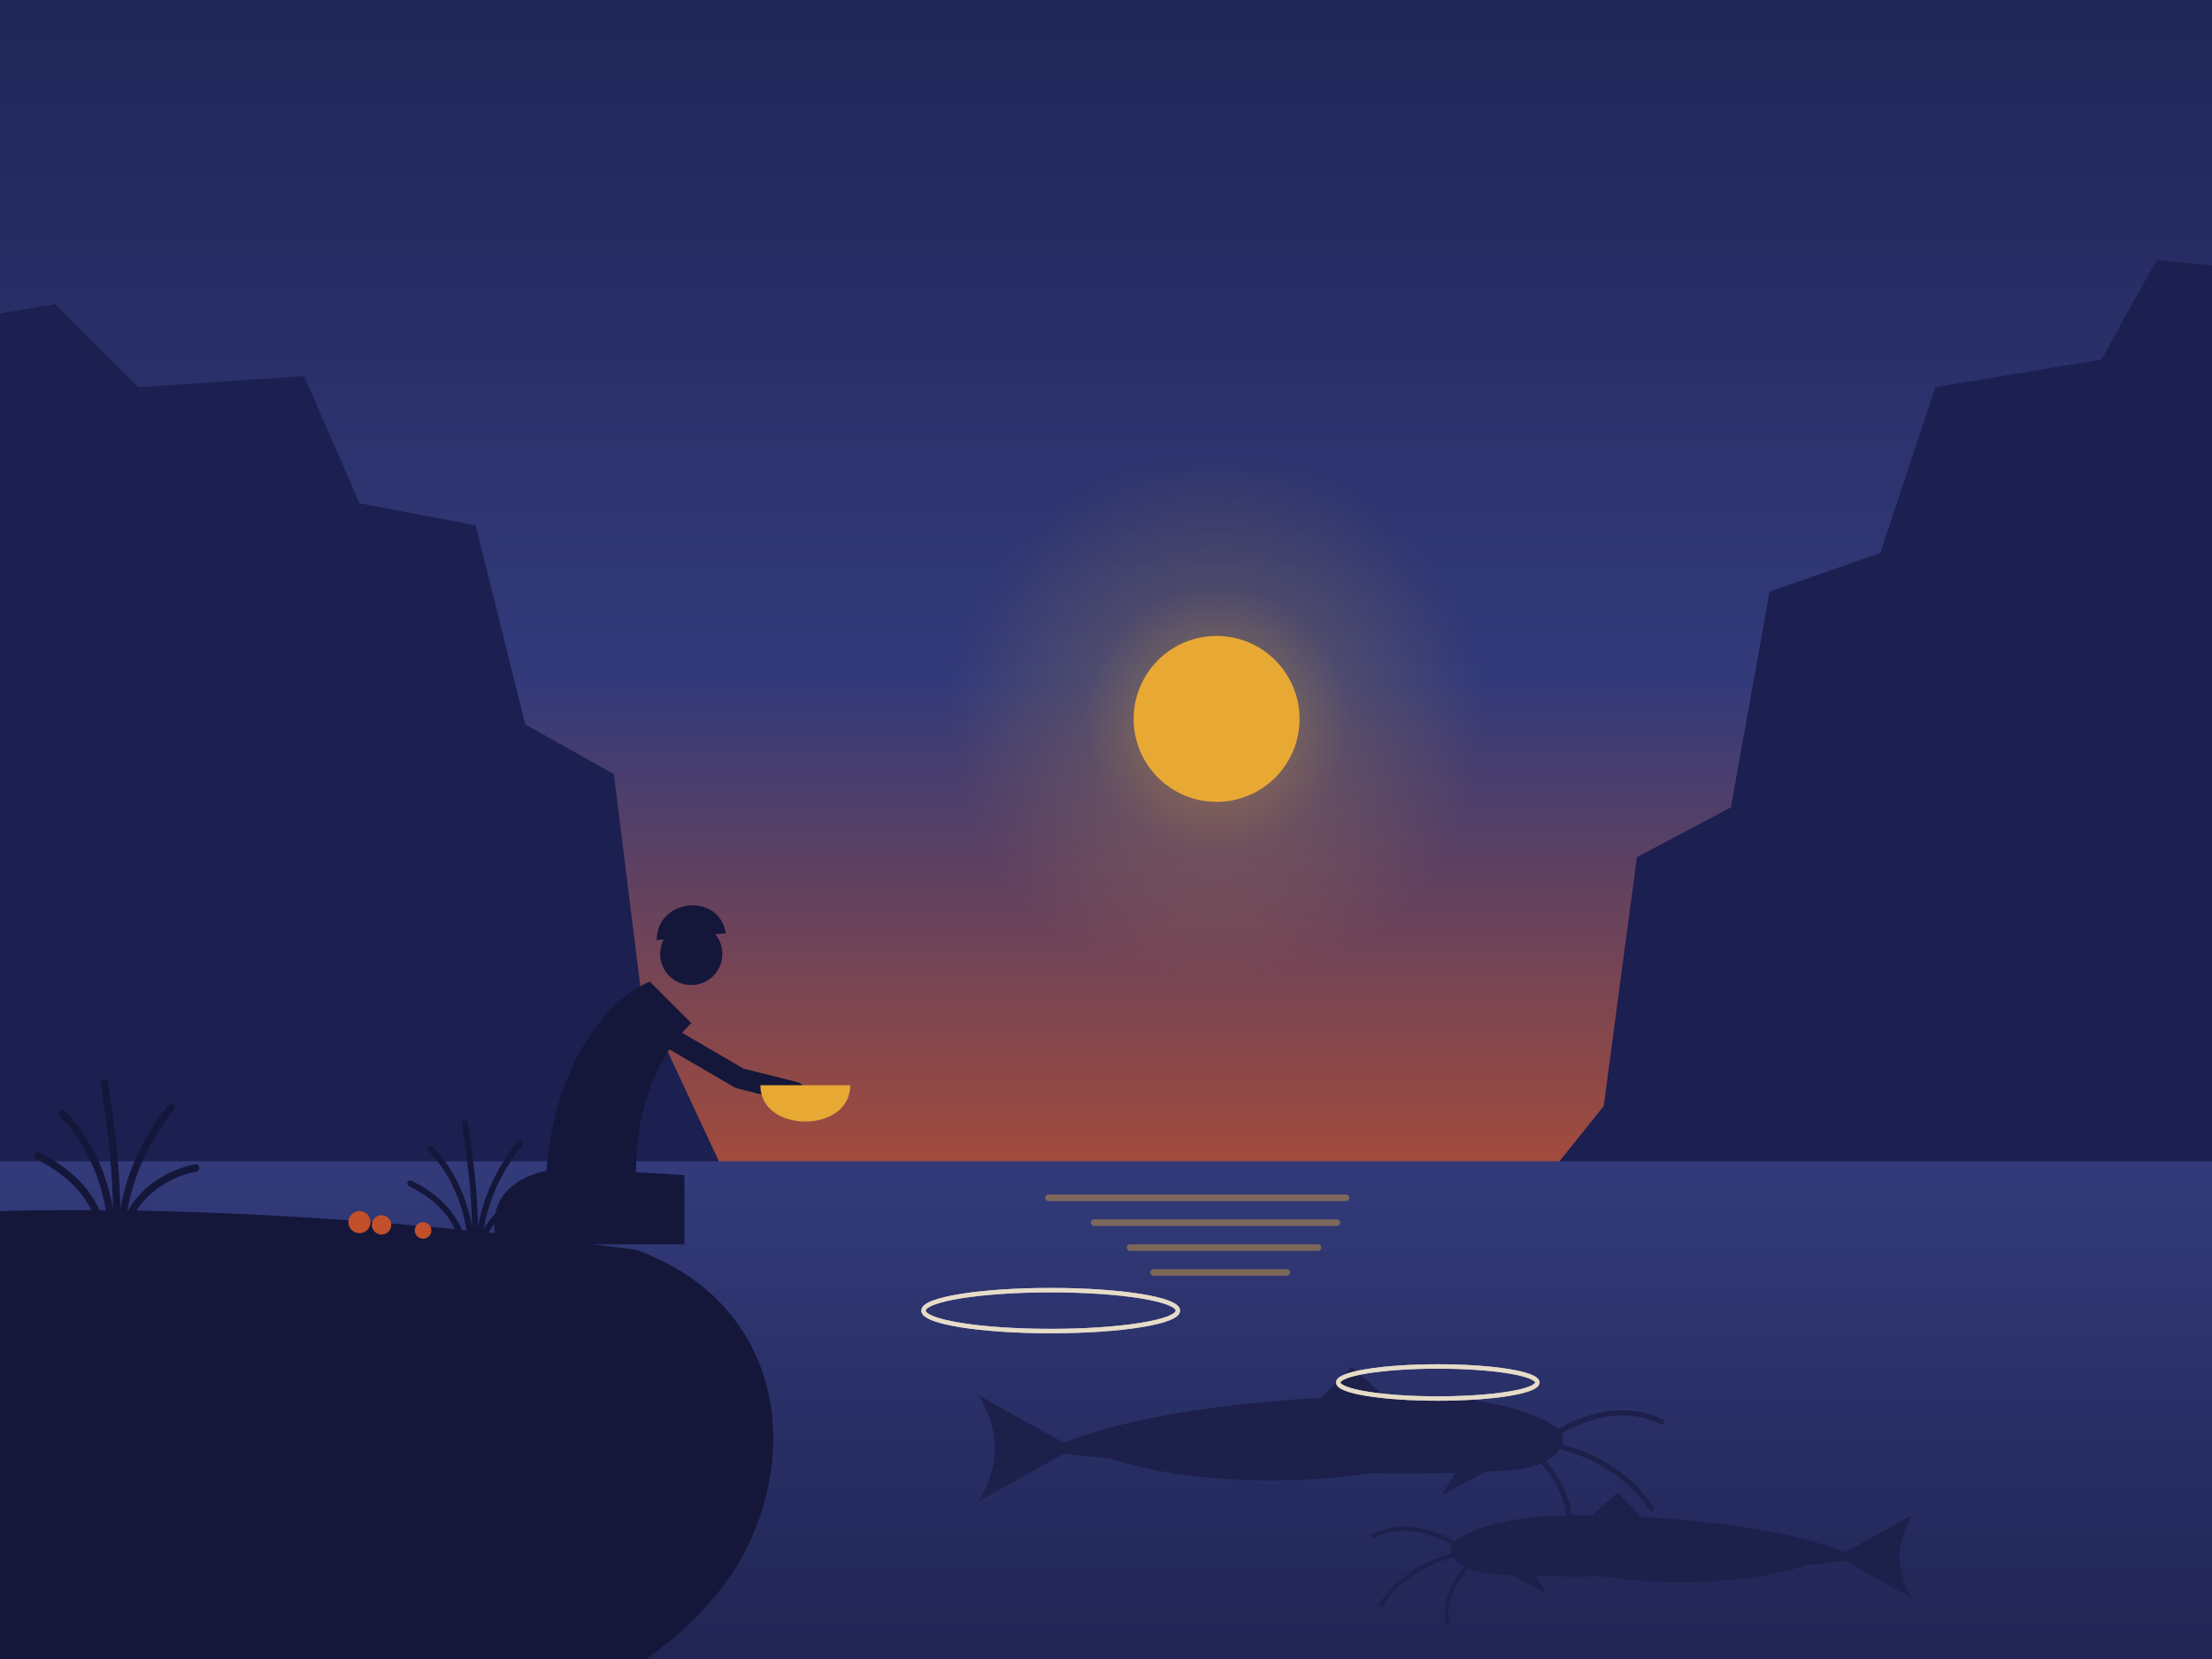
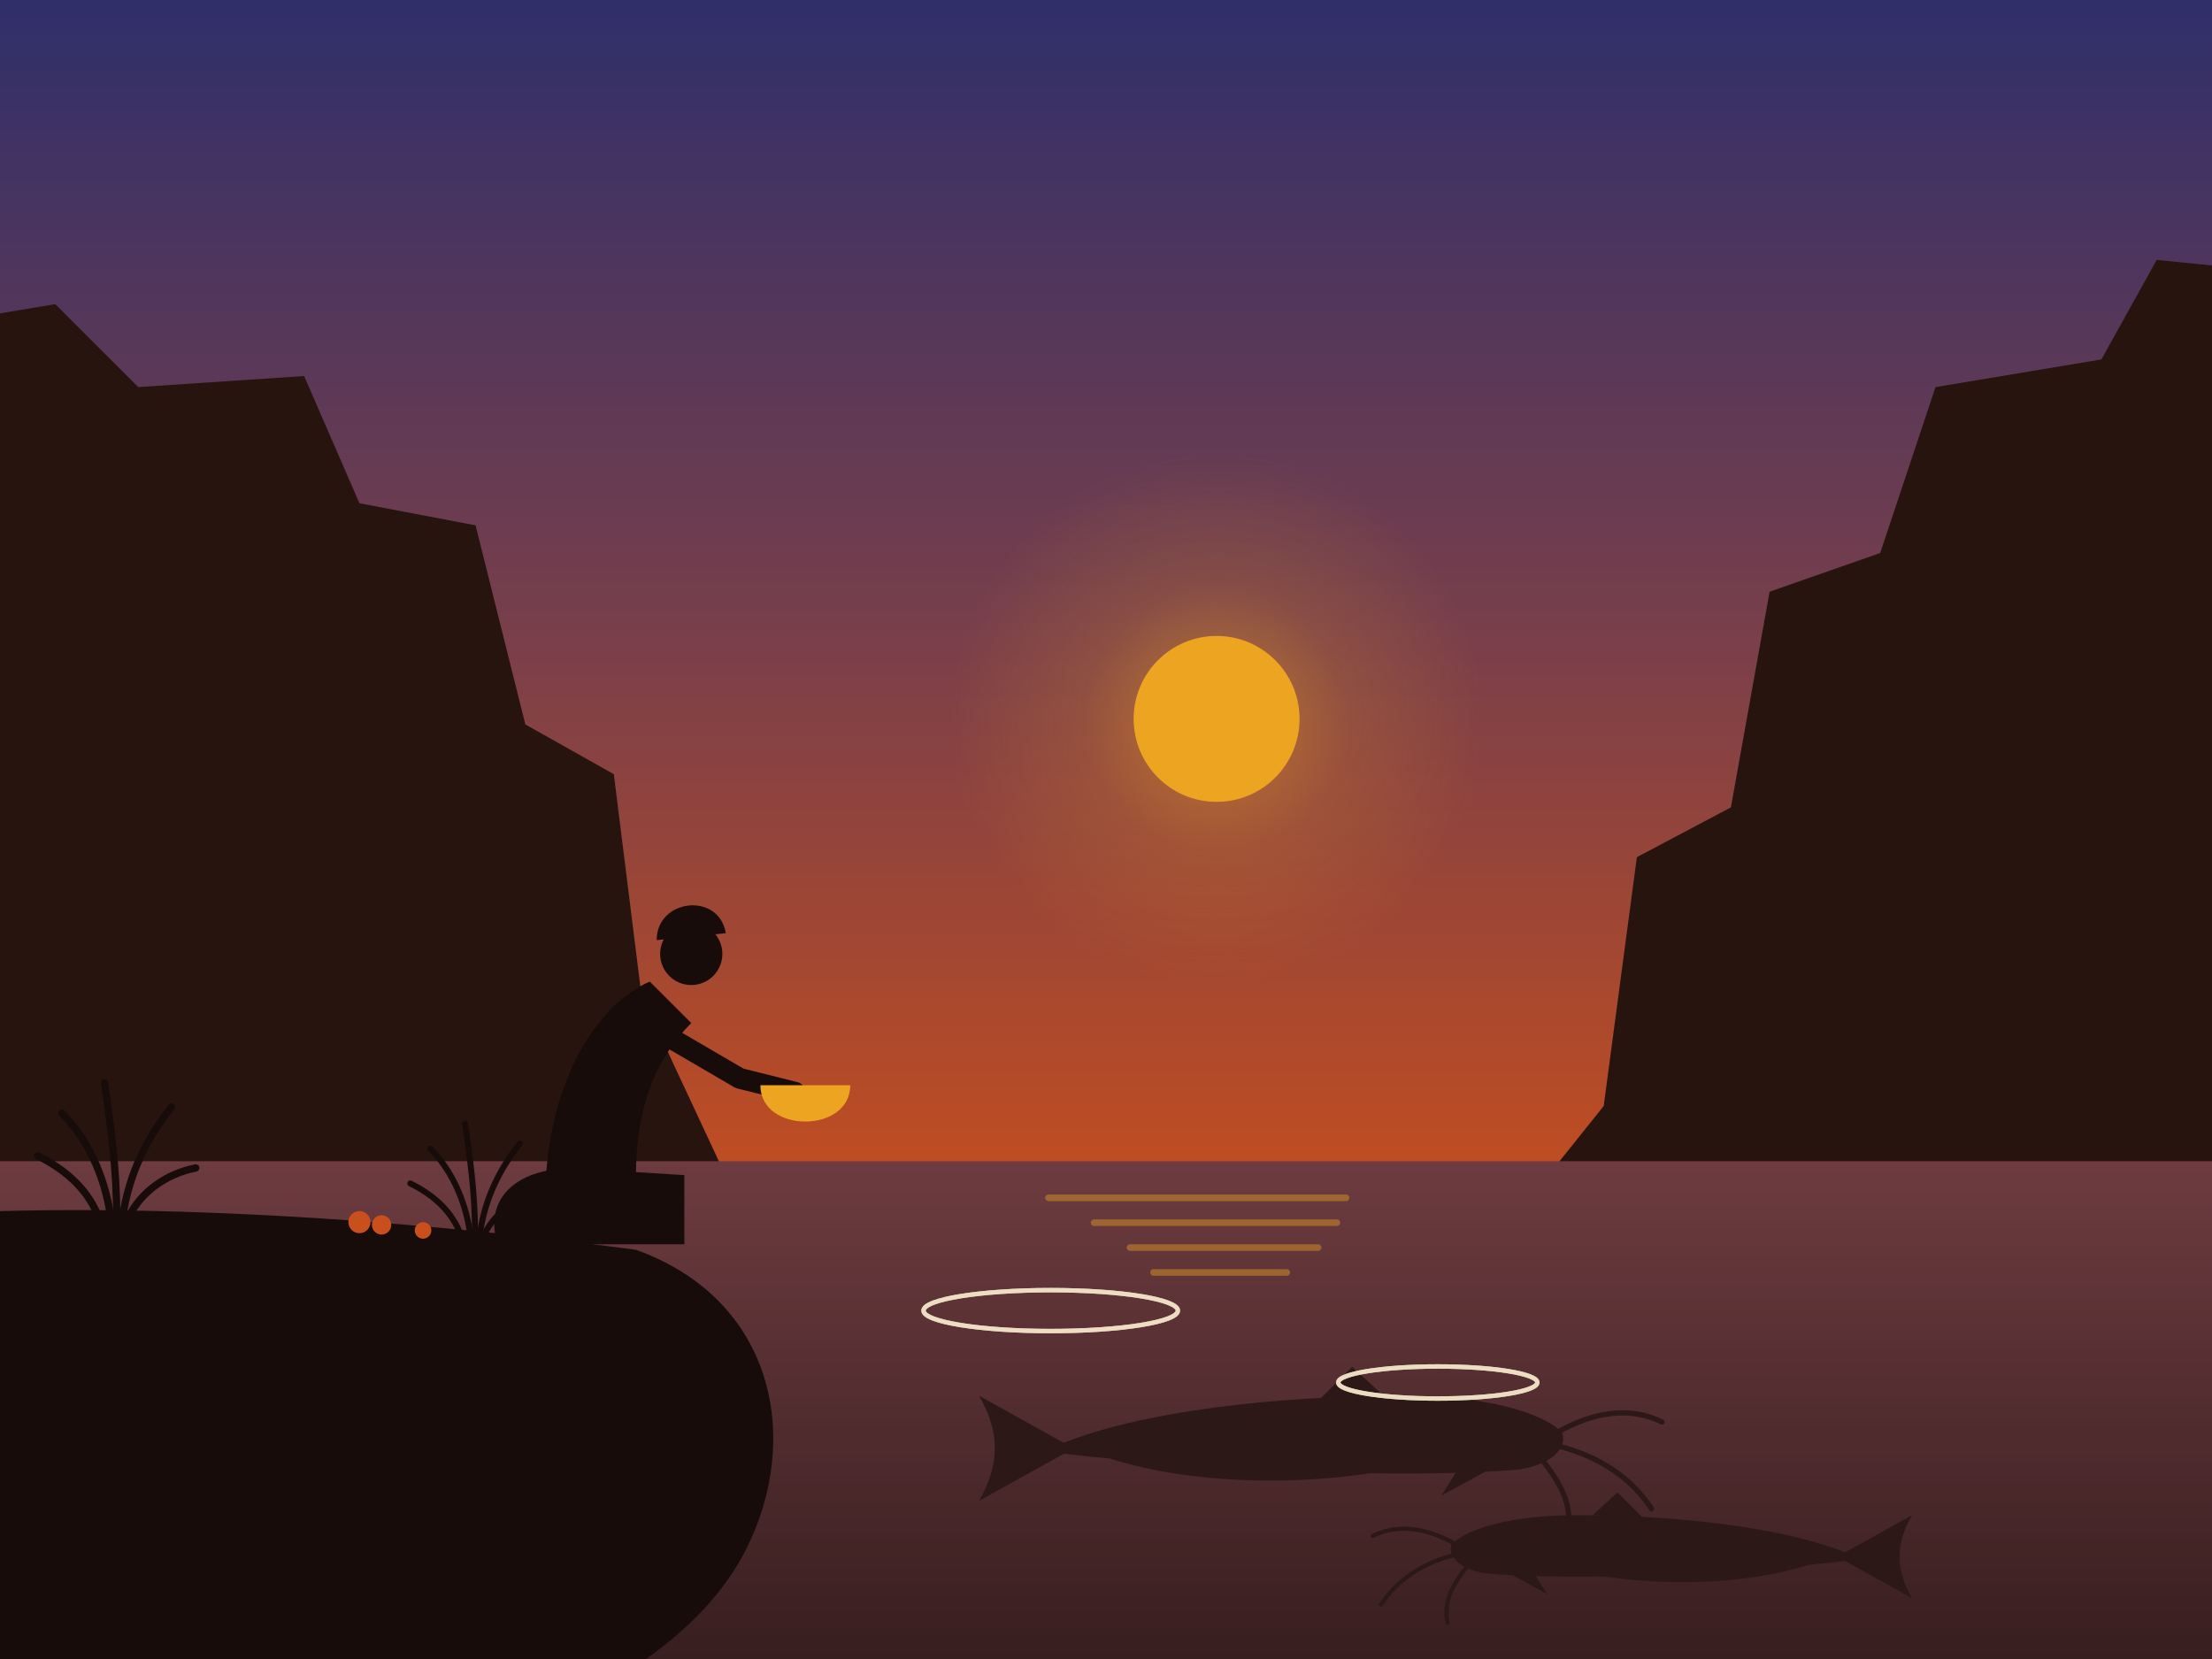
<svg xmlns="http://www.w3.org/2000/svg" viewBox="0 0 800 600" preserveAspectRatio="xMidYMid slice">
  <defs>
    <linearGradient id="dafra-4-ciel" x1="0" y1="0" x2="0" y2="1">
-       <stop offset="0" stop-color="#1d2251" />
-       <stop offset="0.42" stop-color="#323a7a" />
-       <stop offset="0.75" stop-color="#c2502b" />
-       <stop offset="1" stop-color="#e8a934" />
+       <stop offset="0" stop-color="#232c70" />
+       <stop offset="0.4" stop-color="#7a3f4a" />
+       <stop offset="0.72" stop-color="#c94f1c" />
+       <stop offset="1" stop-color="#eda521" />
    </linearGradient>
    <radialGradient id="dafra-4-halo">
-       <stop offset="0" stop-color="#e8a934" stop-opacity="0.55" />
-       <stop offset="0.5" stop-color="#e8a934" stop-opacity="0.15" />
-       <stop offset="1" stop-color="#e8a934" stop-opacity="0" />
+       <stop offset="0" stop-color="#eda521" stop-opacity="0.55" />
+       <stop offset="0.5" stop-color="#eda521" stop-opacity="0.15" />
+       <stop offset="1" stop-color="#eda521" stop-opacity="0" />
    </radialGradient>
    <linearGradient id="dafra-4-eau" x1="0" y1="0" x2="0" y2="1">
-       <stop offset="0" stop-color="#323a7a" />
-       <stop offset="1" stop-color="#14173a" />
+       <stop offset="0" stop-color="#6d3b40" />
+       <stop offset="1" stop-color="#170c0a" />
    </linearGradient>
  </defs>
  <g class="calque-fond">
    <rect x="-40" y="-40" width="880" height="680" fill="url(#dafra-4-ciel)" />
    <circle cx="440" cy="260" r="96" fill="url(#dafra-4-halo)" class="anime-lueur" />
-     <circle cx="440" cy="260" r="30" fill="#e8a934" />
-     <path fill="#1b2050" d="M-40 640 V120 L20 110 L50 140 L110 136 L130 182 L172 190 L190 262 L222 280 L232 360 L260 420 L290 640Z" />
-     <path fill="#1b2050" d="M840 640 V100 L780 94 L760 130 L700 140 L680 200 L640 214 L626 292 L592 310 L580 400 L548 440 L536 640Z" />
+     <circle cx="440" cy="260" r="30" fill="#eda521" />
+     <path fill="#28140f" d="M-40 640 V120 L20 110 L50 140 L110 136 L130 182 L172 190 L190 262 L222 280 L232 360 L260 420 L290 640Z" />
+     <path fill="#28140f" d="M840 640 V100 L780 94 L760 130 L700 140 L680 200 L640 214 L626 292 L592 310 L580 400 L548 440 L536 640Z" />
  </g>
  <g class="calque-decor">
    <rect x="-40" y="420" width="880" height="220" fill="url(#dafra-4-eau)" />
    <g class="anime-reflet">
-       <g fill="#e8a934" opacity="0.55">
+       <g fill="#eda521" opacity="0.55">
        <rect x="378" y="432" width="110" height="2.4" rx="1.2" />
        <rect x="394.5" y="441" width="90.2" height="2.4" rx="1.2" />
        <rect x="407.5" y="450" width="70.4" height="2.4" rx="1.2" />
        <rect x="416" y="459" width="50.6" height="2.4" rx="1.2" />
      </g>
    </g>
    <g class="anime-nage">
      <g transform="translate(470 520) scale(0.95 0.95)">
-         <g fill="#14173a">
+         <g fill="#170c0a">
          <path d="M-90 2 C-60 -10 -10 -16 40 -16 C70 -16 92 -10 100 -2 C102 4 96 10 84 12 C40 16 -40 12 -90 6Z" />
          <path d="M-86 4 L-122 -16 C-114 -2 -114 10 -122 24Z" />
          <path d="M8 -15 L20 -27 L32 -16Z" />
          <path d="M-72 8 C-40 18 0 18 30 13 L-60 5Z" />
          <path d="M64 6 L54 22 L76 10Z" />
        </g>
-         <path d="M98 -2 C112 -10 126 -12 138 -6" fill="none" stroke="#14173a" stroke-width="2" stroke-linecap="round" stroke-linejoin="round" />
-         <path d="M98 3 C114 7 126 15 134 27" fill="none" stroke="#14173a" stroke-width="2" stroke-linecap="round" stroke-linejoin="round" />
-         <path d="M92 8 C100 18 104 26 102 36" fill="none" stroke="#14173a" stroke-width="2" stroke-linecap="round" stroke-linejoin="round" />
+         <path d="M98 -2 C112 -10 126 -12 138 -6" fill="none" stroke="#170c0a" stroke-width="2" stroke-linecap="round" stroke-linejoin="round" />
+         <path d="M98 3 C114 7 126 15 134 27" fill="none" stroke="#170c0a" stroke-width="2" stroke-linecap="round" stroke-linejoin="round" />
+         <path d="M92 8 C100 18 104 26 102 36" fill="none" stroke="#170c0a" stroke-width="2" stroke-linecap="round" stroke-linejoin="round" />
      </g>
    </g>
    <g class="anime-nage" style="animation-delay:-3s">
      <g transform="translate(600 560) scale(-0.75 0.75)">
-         <g fill="#14173a">
+         <g fill="#170c0a">
          <path d="M-90 2 C-60 -10 -10 -16 40 -16 C70 -16 92 -10 100 -2 C102 4 96 10 84 12 C40 16 -40 12 -90 6Z" />
          <path d="M-86 4 L-122 -16 C-114 -2 -114 10 -122 24Z" />
          <path d="M8 -15 L20 -27 L32 -16Z" />
          <path d="M-72 8 C-40 18 0 18 30 13 L-60 5Z" />
          <path d="M64 6 L54 22 L76 10Z" />
        </g>
-         <path d="M98 -2 C112 -10 126 -12 138 -6" fill="none" stroke="#14173a" stroke-width="2" stroke-linecap="round" stroke-linejoin="round" />
-         <path d="M98 3 C114 7 126 15 134 27" fill="none" stroke="#14173a" stroke-width="2" stroke-linecap="round" stroke-linejoin="round" />
-         <path d="M92 8 C100 18 104 26 102 36" fill="none" stroke="#14173a" stroke-width="2" stroke-linecap="round" stroke-linejoin="round" />
+         <path d="M98 -2 C112 -10 126 -12 138 -6" fill="none" stroke="#170c0a" stroke-width="2" stroke-linecap="round" stroke-linejoin="round" />
+         <path d="M98 3 C114 7 126 15 134 27" fill="none" stroke="#170c0a" stroke-width="2" stroke-linecap="round" stroke-linejoin="round" />
+         <path d="M92 8 C100 18 104 26 102 36" fill="none" stroke="#170c0a" stroke-width="2" stroke-linecap="round" stroke-linejoin="round" />
      </g>
    </g>
-     <rect x="-40" y="420" width="880" height="220" fill="#323a7a" opacity="0.25" />
+     <rect x="-40" y="420" width="880" height="220" fill="#6d3b40" opacity="0.25" />
    <g class="anime-onde" style="animation-delay:0s">
-       <ellipse cx="380" cy="474" rx="46" ry="7.4" fill="none" stroke="#f3e7cf" stroke-width="1.6" opacity="0.6" />
+       <ellipse cx="380" cy="474" rx="46" ry="7.4" fill="none" stroke="#f7e9cd" stroke-width="1.6" opacity="0.6" />
    </g>
    <g class="anime-onde" style="animation-delay:-1.3s">
-       <ellipse cx="380" cy="474" rx="46" ry="7.4" fill="none" stroke="#f3e7cf" stroke-width="1.6" opacity="0.6" />
+       <ellipse cx="380" cy="474" rx="46" ry="7.4" fill="none" stroke="#f7e9cd" stroke-width="1.6" opacity="0.6" />
    </g>
    <g class="anime-onde" style="animation-delay:-2.6s">
-       <ellipse cx="380" cy="474" rx="46" ry="7.4" fill="none" stroke="#f3e7cf" stroke-width="1.6" opacity="0.6" />
+       <ellipse cx="380" cy="474" rx="46" ry="7.4" fill="none" stroke="#f7e9cd" stroke-width="1.6" opacity="0.6" />
    </g>
    <g class="anime-onde" style="animation-delay:0s">
-       <ellipse cx="520" cy="500" rx="36" ry="5.8" fill="none" stroke="#f3e7cf" stroke-width="1.6" opacity="0.6" />
+       <ellipse cx="520" cy="500" rx="36" ry="5.8" fill="none" stroke="#f7e9cd" stroke-width="1.6" opacity="0.6" />
    </g>
    <g class="anime-onde" style="animation-delay:-1.3s">
-       <ellipse cx="520" cy="500" rx="36" ry="5.8" fill="none" stroke="#f3e7cf" stroke-width="1.6" opacity="0.6" />
+       <ellipse cx="520" cy="500" rx="36" ry="5.8" fill="none" stroke="#f7e9cd" stroke-width="1.6" opacity="0.6" />
    </g>
    <g class="anime-onde" style="animation-delay:-2.6s">
-       <ellipse cx="520" cy="500" rx="36" ry="5.8" fill="none" stroke="#f3e7cf" stroke-width="1.6" opacity="0.6" />
+       <ellipse cx="520" cy="500" rx="36" ry="5.8" fill="none" stroke="#f7e9cd" stroke-width="1.6" opacity="0.6" />
    </g>
  </g>
  <g class="calque-personnages">
-     <path fill="#14173a" d="M-40 640 V440 C40 434 140 440 230 452 C280 470 290 520 270 560 C250 600 200 620 160 640Z" />
-     <g fill="#14173a">
+     <path fill="#170c0a" d="M-40 640 V440 C40 434 140 440 230 452 C280 470 290 520 270 560 C250 600 200 620 160 640Z" />
+     <g fill="#170c0a">
      <path d="M118 446 C118 458 140 458 140 446Z" />
      <path d="M146 448 C146 456 162 456 162 448Z" />
    </g>
-     <g fill="#c2502b">
+     <g fill="#c94f1c">
      <circle cx="130" cy="442" r="4" />
      <circle cx="138" cy="443" r="3.5" />
      <circle cx="153" cy="445" r="3" />
    </g>
    <g transform="translate(220 450) scale(1.25 1.25)">
-       <g fill="#14173a">
+       <g fill="#170c0a">
        <path d="M-32 0 C-36 -12 -28 -22 -10 -22 L22 -20 L22 0Z" />
        <path d="M-18 -20 C-16 -50 -2 -70 12 -76 L24 -64 C14 -54 8 -40 8 -20Z" />
        <circle cx="24" cy="-84" r="9" />
        <path d="M14 -88 C14 -100 32 -102 34 -90Z" />
      </g>
-       <path d="M14 -62 L38 -48 L54 -44" fill="none" stroke="#14173a" stroke-width="6" stroke-linecap="round" stroke-linejoin="round" />
-       <path fill="#e8a934" d="M44 -46 C44 -32 70 -32 70 -46Z" />
+       <path d="M14 -62 L38 -48 L54 -44" fill="none" stroke="#170c0a" stroke-width="6" stroke-linecap="round" stroke-linejoin="round" />
+       <path fill="#eda521" d="M44 -46 C44 -32 70 -32 70 -46Z" />
    </g>
    <g transform="translate(40 440) scale(1.1 1.1)">
      <g class="anime-vent">
-         <path d="M0 0 C-2 -14 -8 -26 -16 -34" fill="none" stroke="#14173a" stroke-width="2.4" stroke-linecap="round" stroke-linejoin="round" />
-         <path d="M2 0 C2 -16 0 -30 -2 -44" fill="none" stroke="#14173a" stroke-width="2.4" stroke-linecap="round" stroke-linejoin="round" />
-         <path d="M4 0 C6 -14 12 -26 20 -36" fill="none" stroke="#14173a" stroke-width="2.4" stroke-linecap="round" stroke-linejoin="round" />
-         <path d="M-4 0 C-8 -10 -16 -16 -24 -20" fill="none" stroke="#14173a" stroke-width="2.4" stroke-linecap="round" stroke-linejoin="round" />
-         <path d="M6 0 C10 -8 18 -14 28 -16" fill="none" stroke="#14173a" stroke-width="2.4" stroke-linecap="round" stroke-linejoin="round" />
+         <path d="M0 0 C-2 -14 -8 -26 -16 -34" fill="none" stroke="#170c0a" stroke-width="2.4" stroke-linecap="round" stroke-linejoin="round" />
+         <path d="M2 0 C2 -16 0 -30 -2 -44" fill="none" stroke="#170c0a" stroke-width="2.4" stroke-linecap="round" stroke-linejoin="round" />
+         <path d="M4 0 C6 -14 12 -26 20 -36" fill="none" stroke="#170c0a" stroke-width="2.4" stroke-linecap="round" stroke-linejoin="round" />
+         <path d="M-4 0 C-8 -10 -16 -16 -24 -20" fill="none" stroke="#170c0a" stroke-width="2.4" stroke-linecap="round" stroke-linejoin="round" />
+         <path d="M6 0 C10 -8 18 -14 28 -16" fill="none" stroke="#170c0a" stroke-width="2.4" stroke-linecap="round" stroke-linejoin="round" />
      </g>
    </g>
    <g transform="translate(170 446) scale(0.9 0.9)">
      <g class="anime-vent" style="animation-delay:-0.8s">
-         <path d="M0 0 C-2 -14 -8 -26 -16 -34" fill="none" stroke="#14173a" stroke-width="2.4" stroke-linecap="round" stroke-linejoin="round" />
-         <path d="M2 0 C2 -16 0 -30 -2 -44" fill="none" stroke="#14173a" stroke-width="2.4" stroke-linecap="round" stroke-linejoin="round" />
-         <path d="M4 0 C6 -14 12 -26 20 -36" fill="none" stroke="#14173a" stroke-width="2.4" stroke-linecap="round" stroke-linejoin="round" />
-         <path d="M-4 0 C-8 -10 -16 -16 -24 -20" fill="none" stroke="#14173a" stroke-width="2.4" stroke-linecap="round" stroke-linejoin="round" />
-         <path d="M6 0 C10 -8 18 -14 28 -16" fill="none" stroke="#14173a" stroke-width="2.4" stroke-linecap="round" stroke-linejoin="round" />
+         <path d="M0 0 C-2 -14 -8 -26 -16 -34" fill="none" stroke="#170c0a" stroke-width="2.4" stroke-linecap="round" stroke-linejoin="round" />
+         <path d="M2 0 C2 -16 0 -30 -2 -44" fill="none" stroke="#170c0a" stroke-width="2.4" stroke-linecap="round" stroke-linejoin="round" />
+         <path d="M4 0 C6 -14 12 -26 20 -36" fill="none" stroke="#170c0a" stroke-width="2.4" stroke-linecap="round" stroke-linejoin="round" />
+         <path d="M-4 0 C-8 -10 -16 -16 -24 -20" fill="none" stroke="#170c0a" stroke-width="2.4" stroke-linecap="round" stroke-linejoin="round" />
+         <path d="M6 0 C10 -8 18 -14 28 -16" fill="none" stroke="#170c0a" stroke-width="2.4" stroke-linecap="round" stroke-linejoin="round" />
      </g>
    </g>
  </g>
</svg>
